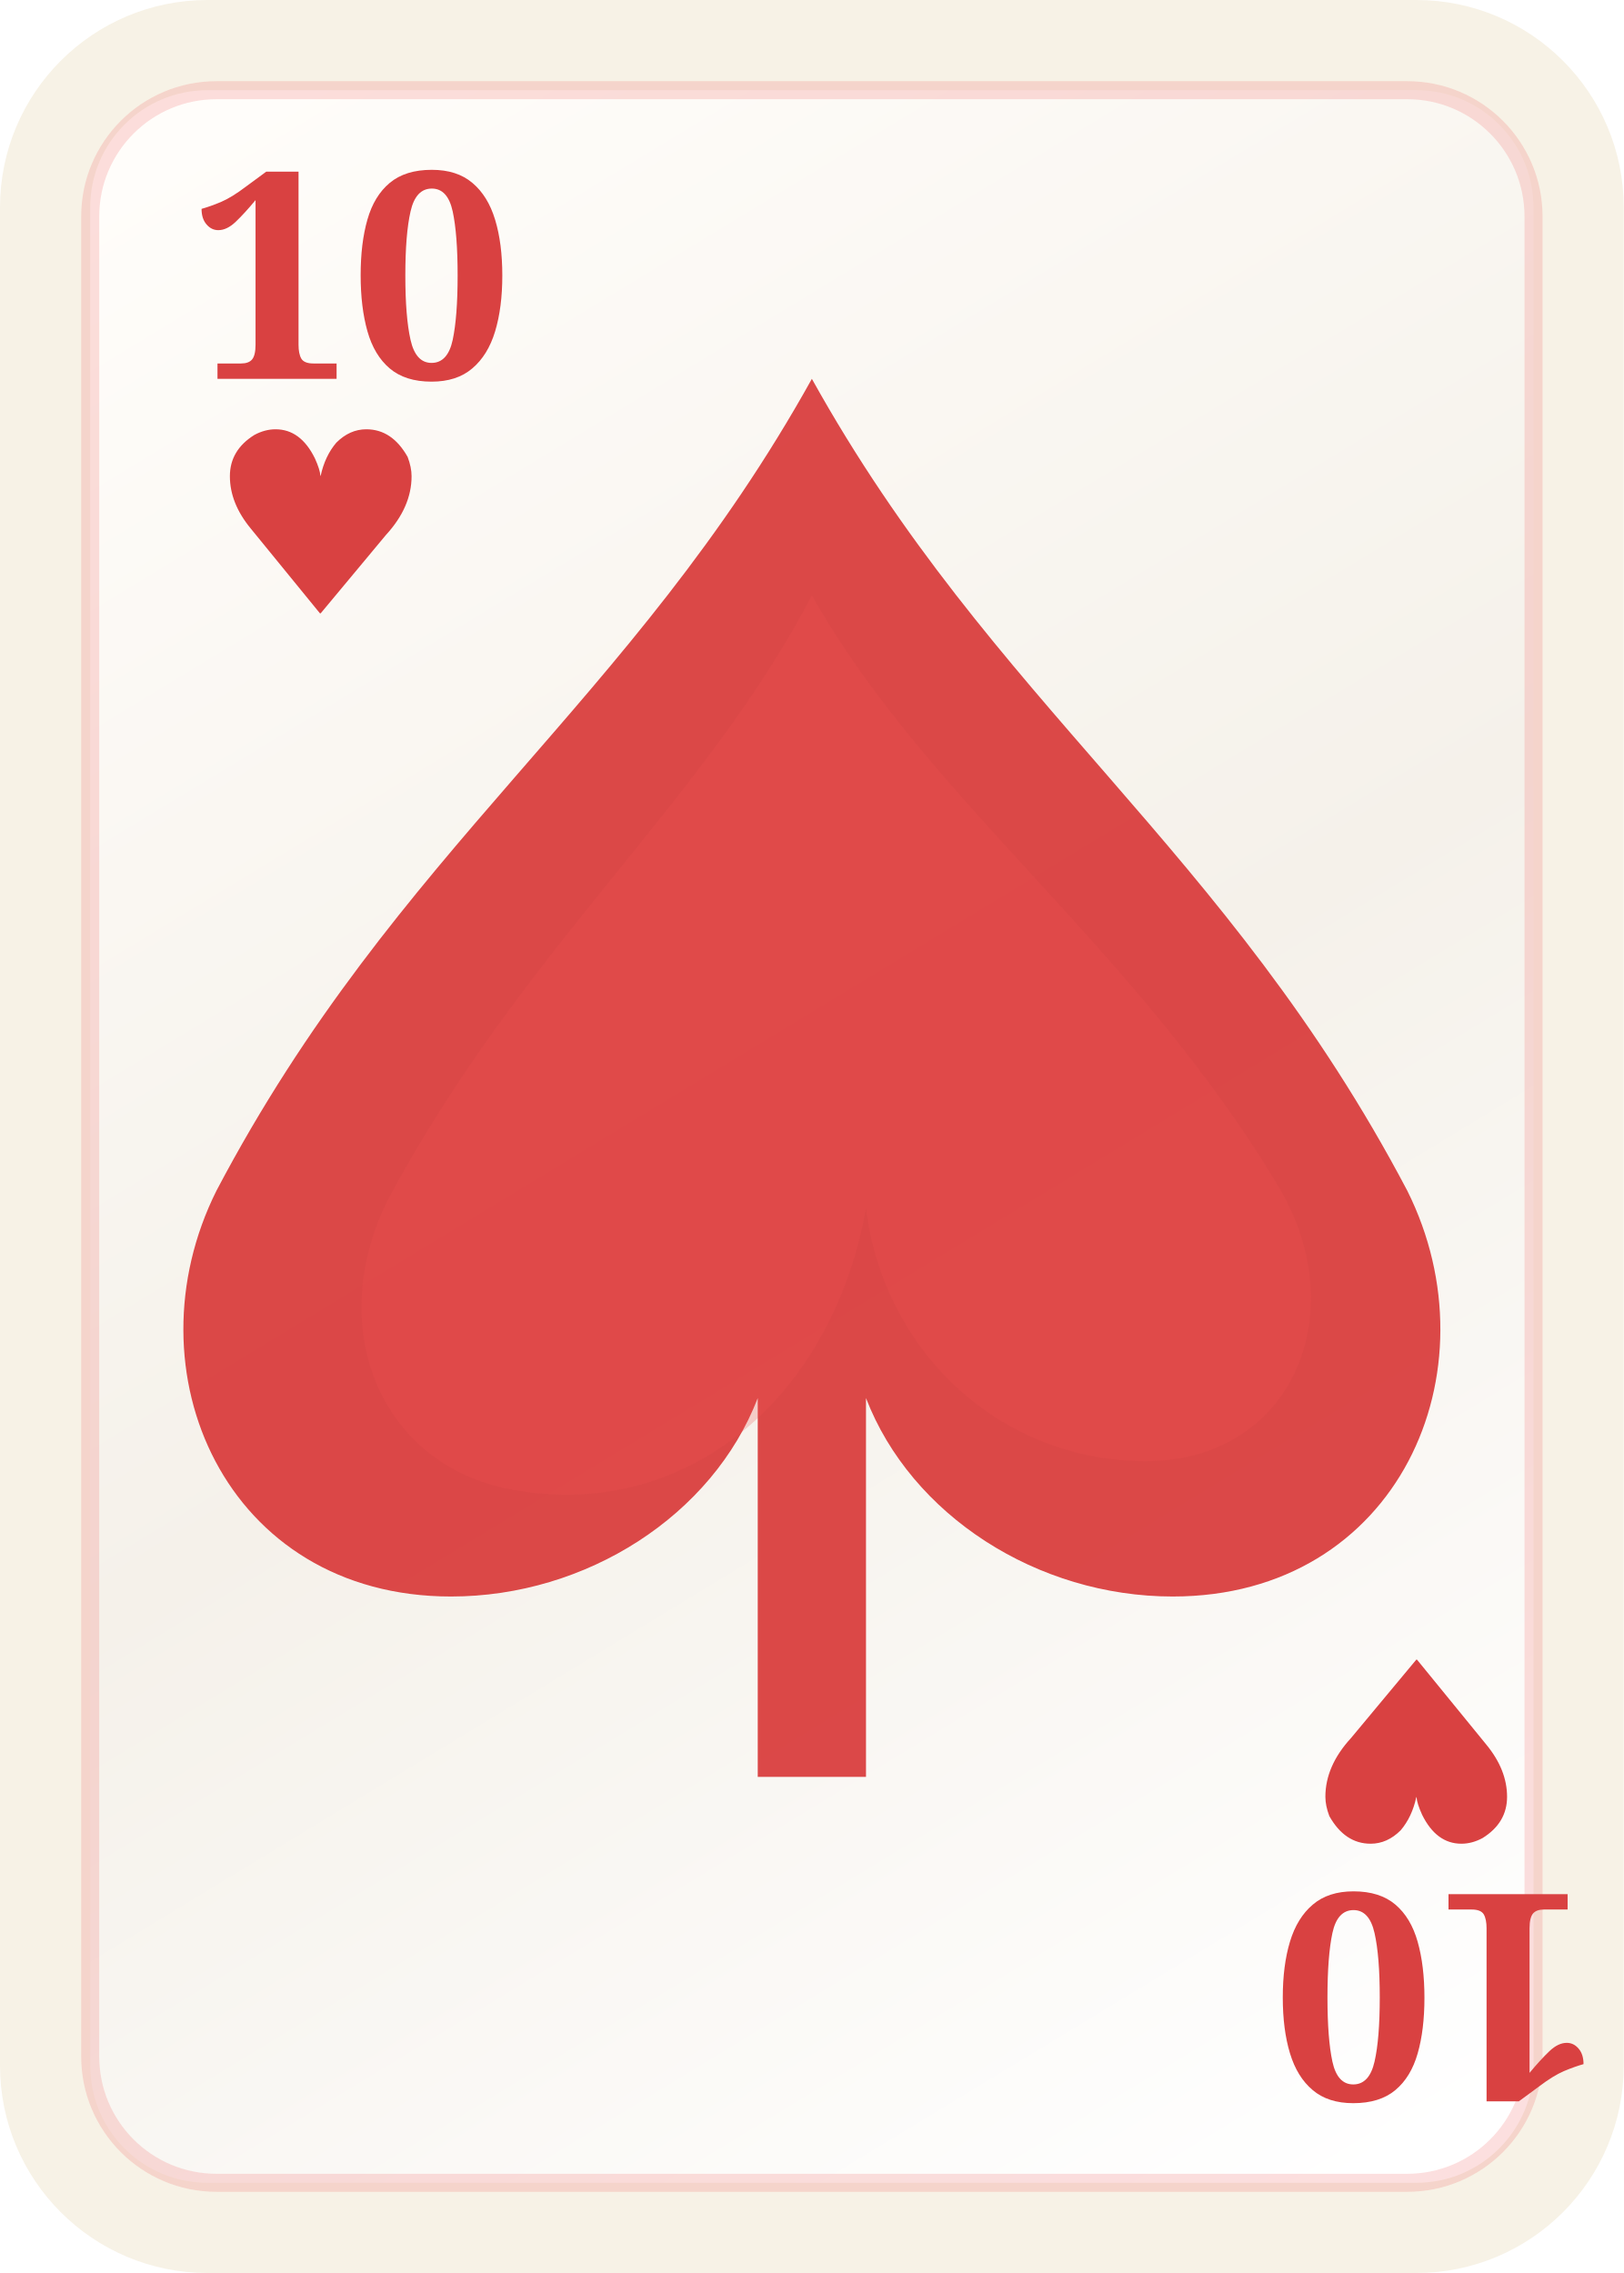
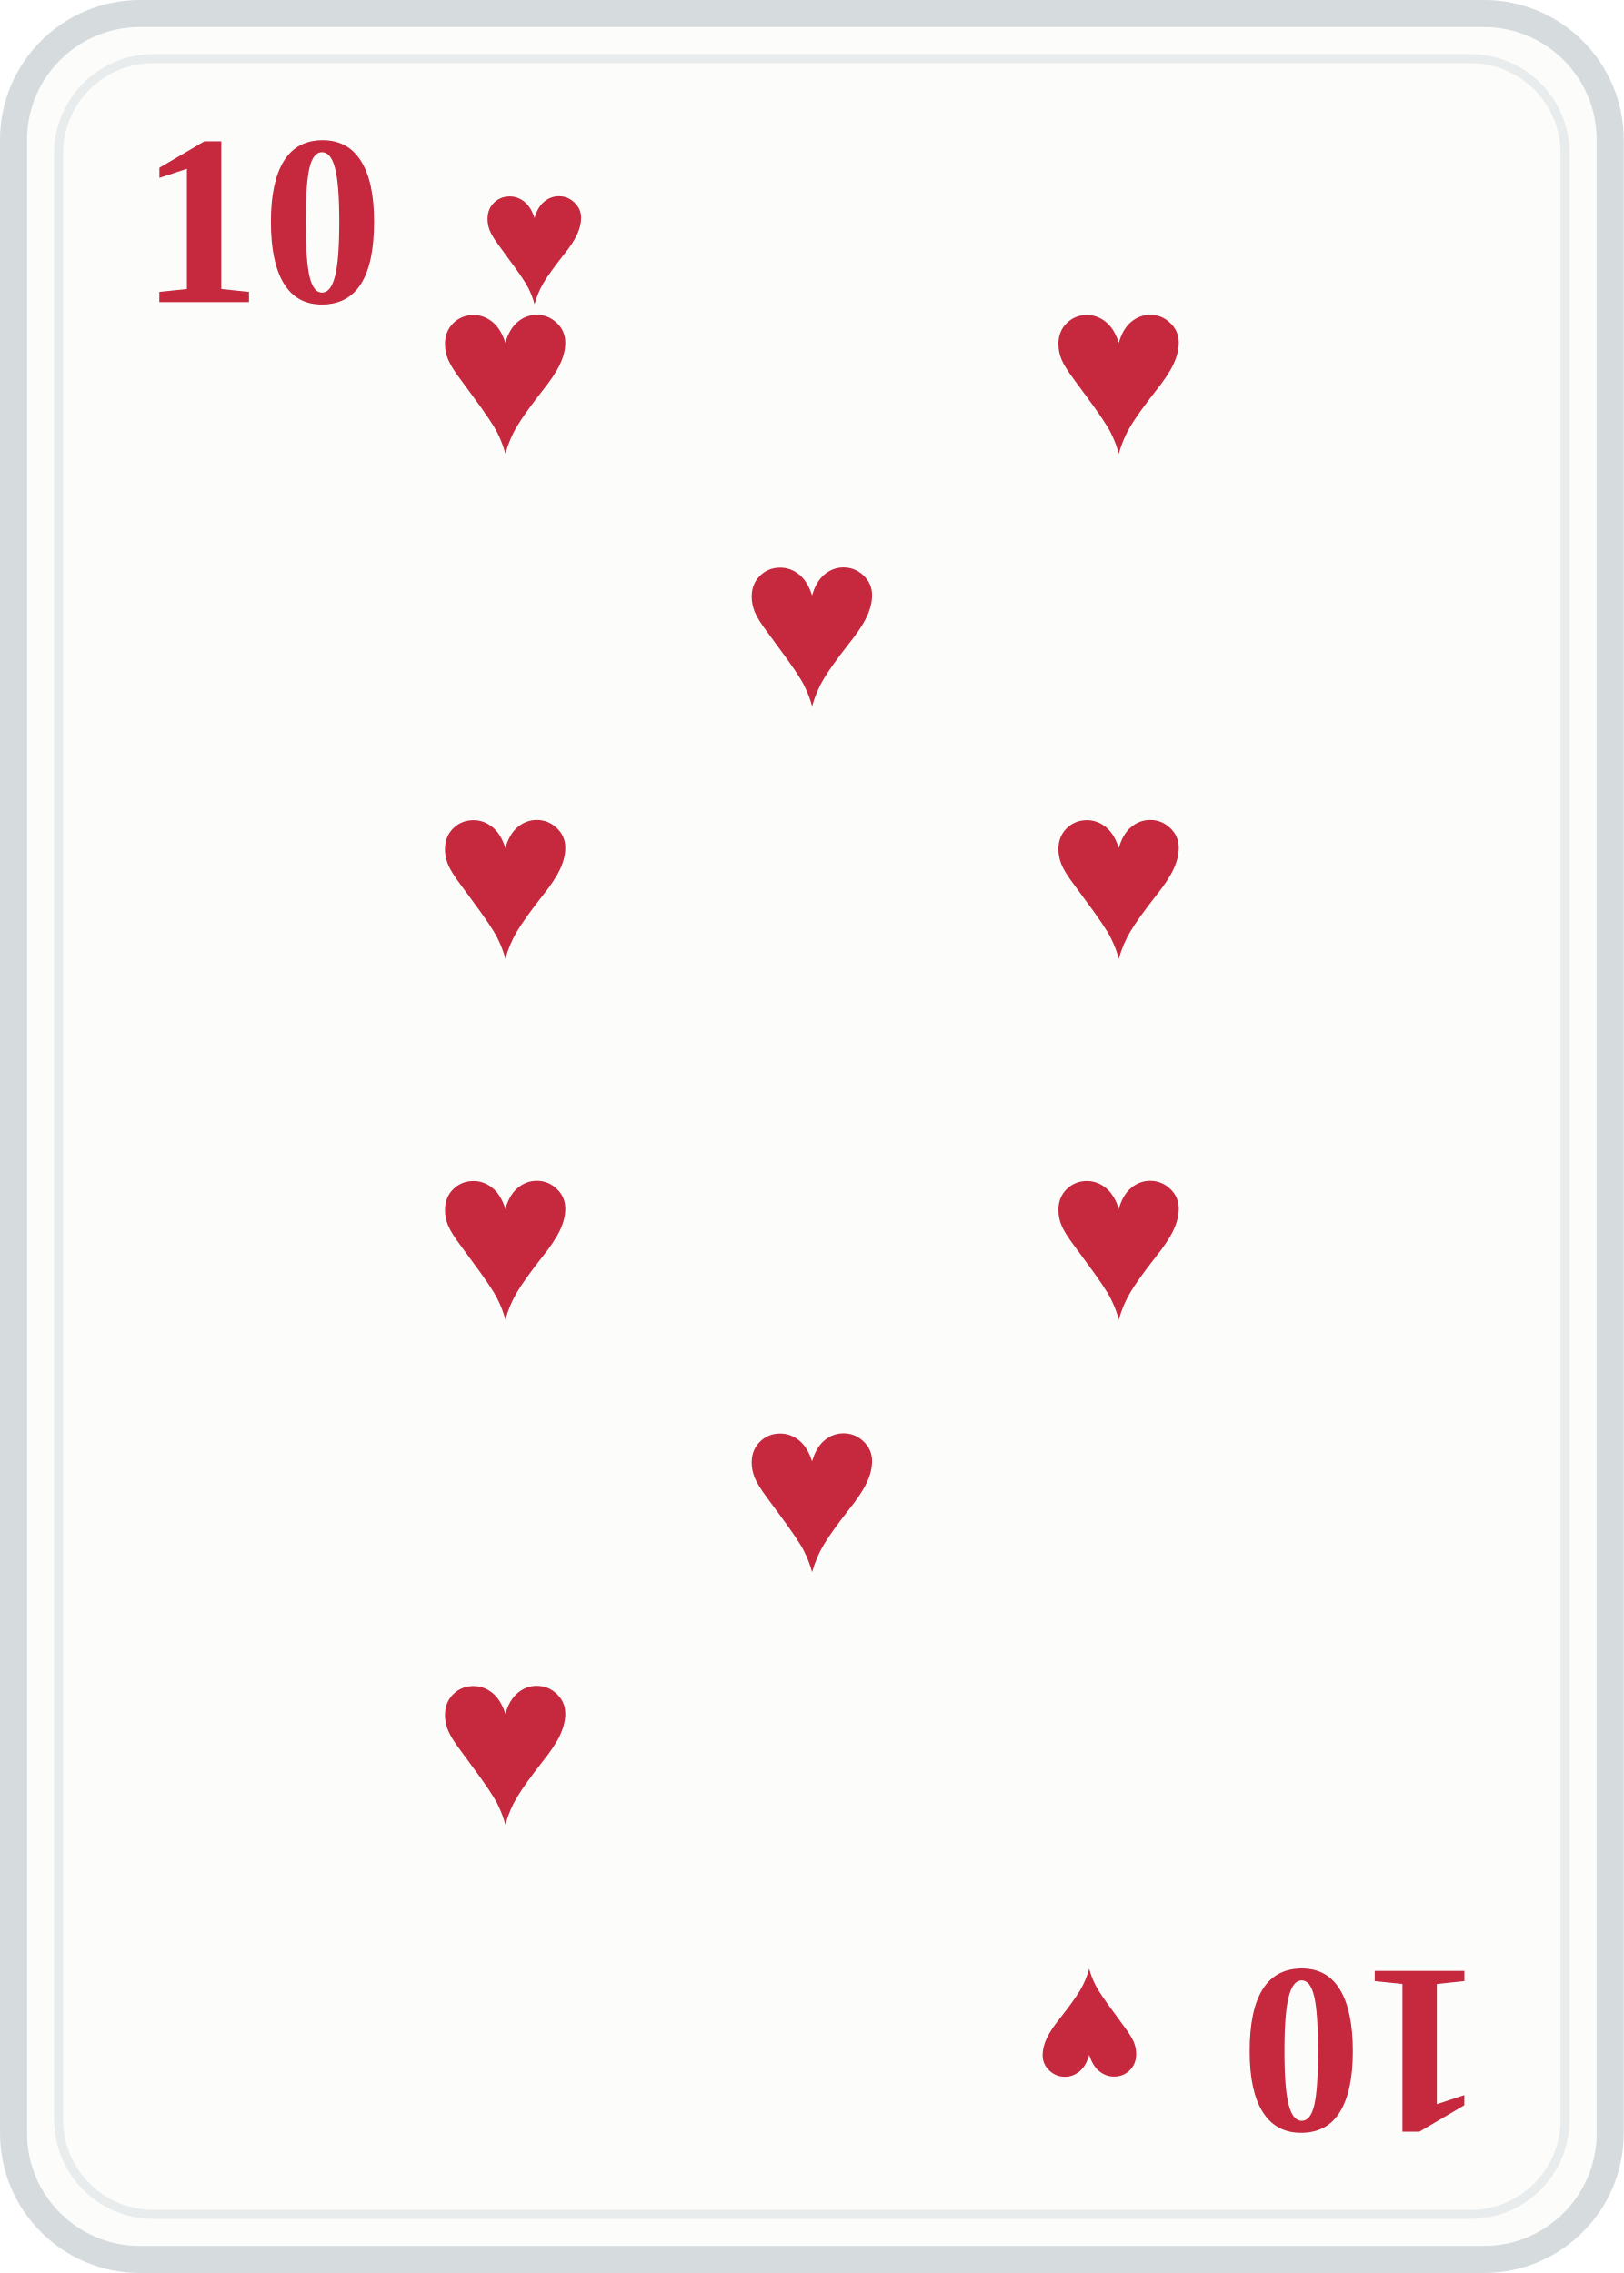
- <svg xmlns="http://www.w3.org/2000/svg" width="180" height="252" viewBox="0 0 180 252" fill="none">
-   <rect x="5" y="5" width="170" height="242" rx="18" fill="url(#paper)" stroke="#f7f2e6" stroke-width="10" />
-   <rect x="10" y="10" width="160" height="232" rx="14" stroke="#f05252" stroke-opacity="0.18" stroke-width="2" />
-   <path d="M24 132C44 94 70 78 90 42C110 78 136 94 156 132C166 152 155 177 130 177C115 177 101 168 96 155V197H84V155C79 168 65 177 50 177C25 177 14 152 24 132Z" fill="#d94141" fill-opacity="0.96" />
-   <path d="M90 66C103 89 126 105 142 132C150 146 143 162 127 162C111 162 98 150 96 134C92 156 75 169 56 165C42 162 36 147 43 133C58 105 78 89 90 66Z" fill="#f05252" fill-opacity="0.24" />
-   <text x="21" y="42" fill="#d94141" font-family="Georgia, serif" font-size="32" font-weight="800">10</text>
-   <text x="23" y="68" fill="#d94141" font-family="Georgia, serif" font-size="28" font-weight="800">♥</text>
-   <text x="159" y="210" fill="#d94141" font-family="Georgia, serif" font-size="32" font-weight="800" text-anchor="middle" transform="rotate(180 159 210)">10</text>
-   <text x="157" y="184" fill="#d94141" font-family="Georgia, serif" font-size="28" font-weight="800" text-anchor="middle" transform="rotate(180 157 184)">♥</text>
-   <defs>
-     <linearGradient id="paper" x1="22" y1="14" x2="158" y2="238" gradientUnits="userSpaceOnUse">
-       <stop stop-color="#fffdfa" />
-       <stop offset="0.52" stop-color="#f5f1ea" />
-       <stop offset="1" stop-color="#ffffff" />
-     </linearGradient>
-   </defs>
+ <svg xmlns="http://www.w3.org/2000/svg" width="360" height="504" viewBox="0 0 360 504" fill="none">
+   <rect x="3" y="3" width="354" height="498" rx="28" fill="#FCFCFB" stroke="#D6DBDE" stroke-width="6" />
+   <rect x="13" y="13" width="334" height="478" rx="21" stroke="#E9ECEC" stroke-width="2" />
+   <g fill="#c6283d" font-family="Georgia, 'Times New Roman', serif">
+     <text x="31" y="67" font-size="54" font-weight="700">10</text>
+     <text x="106" y="67" font-size="42" font-weight="700">♥</text>
+     <text x="112" y="100" text-anchor="middle" class="pip">♥</text>
+     <text x="248" y="100" text-anchor="middle" class="pip">♥</text>
+     <text x="180" y="156" text-anchor="middle" class="pip">♥</text>
+     <text x="112" y="212" text-anchor="middle" class="pip">♥</text>
+     <text x="248" y="212" text-anchor="middle" class="pip">♥</text>
+     <text x="112" y="292" text-anchor="middle" class="pip">♥</text>
+     <text x="248" y="292" text-anchor="middle" class="pip">♥</text>
+     <text x="180" y="348" text-anchor="middle" class="pip">♥</text>
+     <text x="112" y="404" text-anchor="middle" class="pip">♥</text>
+   </g>
+   <g transform="rotate(180 180 252)" fill="#c6283d" font-family="Georgia, 'Times New Roman', serif">
+     <text x="31" y="67" font-size="54" font-weight="700">10</text>
+     <text x="106" y="67" font-size="42" font-weight="700">♥</text>
+   </g>
+   <style>.pip{font-size:54px;font-weight:700}.face-suit{font-size:142px;font-weight:700}</style>
</svg>
